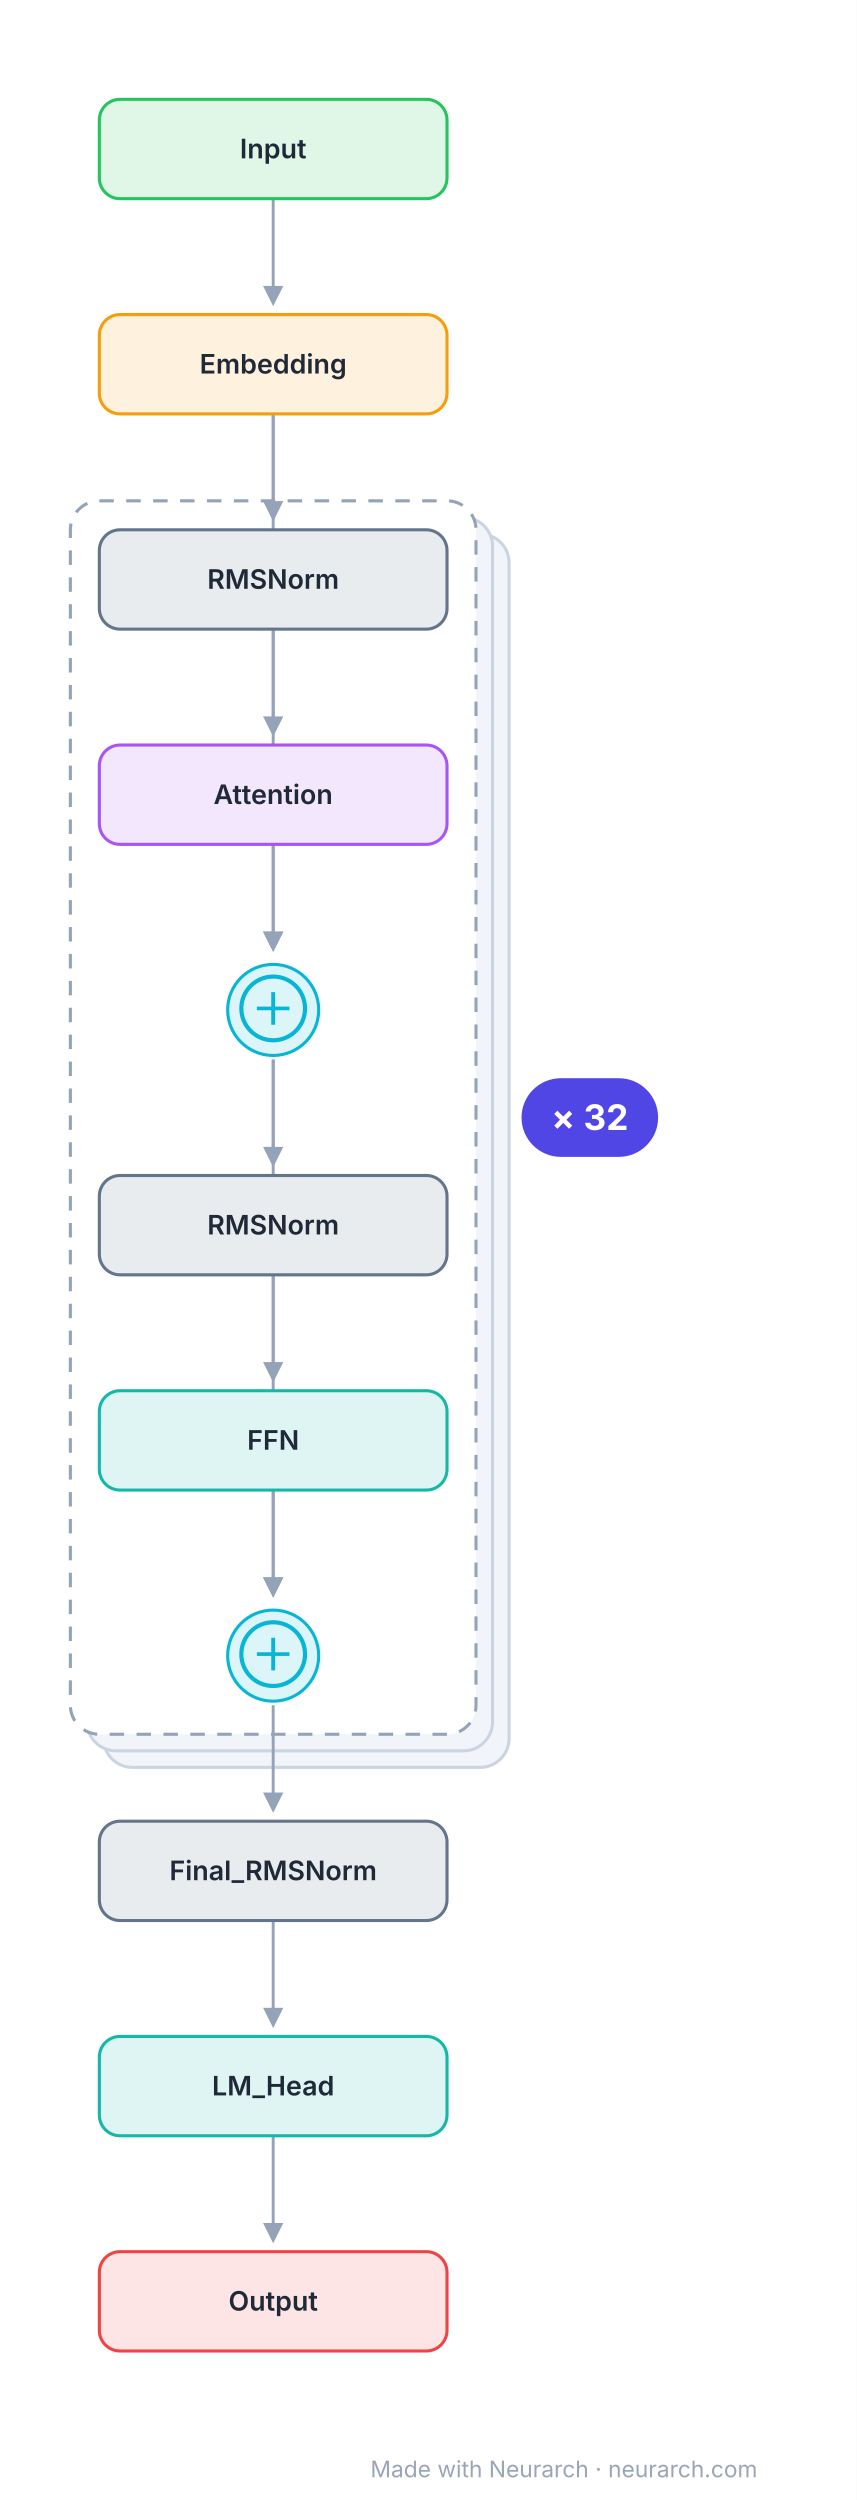
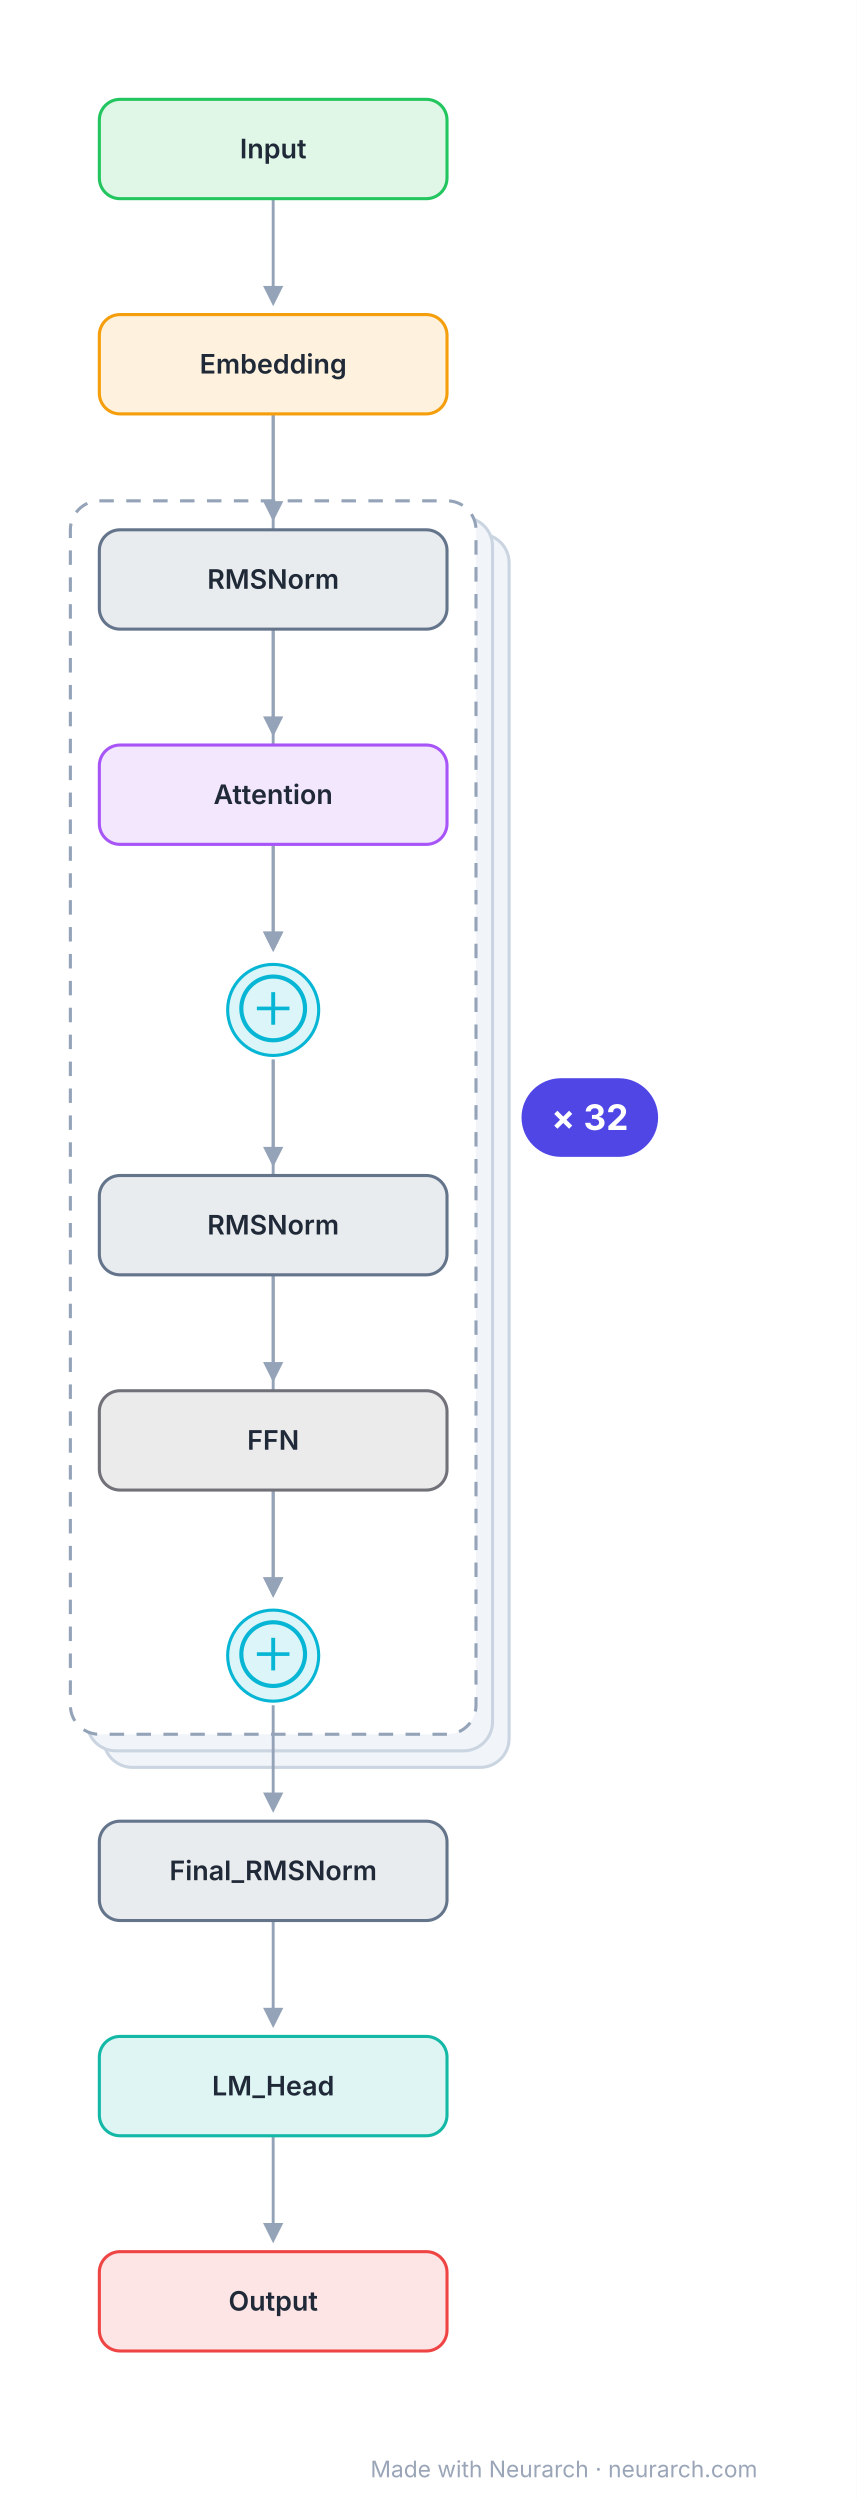
<svg xmlns="http://www.w3.org/2000/svg" width="414" height="1208" viewBox="0 0 414 1208" font-family="-apple-system, 'Segoe UI', Inter, Helvetica, Arial, sans-serif">
  <defs>
    <marker id="arrow" viewBox="0 0 10 10" refX="8" refY="5" markerWidth="7" markerHeight="7" orient="auto-start-reverse">
      <path d="M0,0 L10,5 L0,10 z" fill="#94a3b8" />
    </marker>
  </defs>
  <rect x="0" y="0" width="414" height="1208" fill="#ffffff" />
  <rect x="50.0" y="258.0" width="196.0" height="596.0" rx="14" fill="#f1f5f9" stroke="#cbd5e1" stroke-width="1.5" />
  <rect x="42.0" y="250.0" width="196.0" height="596.0" rx="14" fill="#f1f5f9" stroke="#cbd5e1" stroke-width="1.5" />
  <rect x="34.0" y="242.0" width="196.0" height="596.0" rx="14" fill="#ffffff" stroke="#94a3b8" stroke-width="1.5" stroke-dasharray="7 6" />
  <rect x="252.0" y="521.0" width="66" height="38" rx="19" fill="#4f46e5" />
  <text x="285.0" y="546.0" text-anchor="middle" font-size="17" font-weight="700" fill="#ffffff">× 32</text>
  <path d="M132.0,96.0 C132.0,121.0 132.0,121.0 132.0,146.0" fill="none" stroke="#94a3b8" stroke-width="1.4" marker-end="url(#arrow)" />
  <path d="M132.0,200.0 C132.0,225.0 132.0,225.0 132.0,250.0" fill="none" stroke="#94a3b8" stroke-width="1.4" marker-end="url(#arrow)" />
  <path d="M132.0,304.0 C132.0,329.0 132.0,329.0 132.0,354.0" fill="none" stroke="#94a3b8" stroke-width="1.4" marker-end="url(#arrow)" />
  <path d="M132.0,408.0 C132.0,433.0 132.0,433.0 132.0,458.0" fill="none" stroke="#94a3b8" stroke-width="1.4" marker-end="url(#arrow)" />
  <path d="M132.0,200.0 C132.0,329.0 132.0,329.0 132.0,458.0" fill="none" stroke="#94a3b8" stroke-width="1.4" marker-end="url(#arrow)" />
  <path d="M132.0,512.0 C132.0,537.0 132.0,537.0 132.0,562.0" fill="none" stroke="#94a3b8" stroke-width="1.4" marker-end="url(#arrow)" />
  <path d="M132.0,616.0 C132.0,641.0 132.0,641.0 132.0,666.0" fill="none" stroke="#94a3b8" stroke-width="1.4" marker-end="url(#arrow)" />
  <path d="M132.0,720.0 C132.0,745.0 132.0,745.0 132.0,770.0" fill="none" stroke="#94a3b8" stroke-width="1.4" marker-end="url(#arrow)" />
  <path d="M132.0,512.0 C132.0,641.0 132.0,641.0 132.0,770.0" fill="none" stroke="#94a3b8" stroke-width="1.4" marker-end="url(#arrow)" />
  <path d="M132.0,928.0 C132.0,953.0 132.0,953.0 132.0,978.0" fill="none" stroke="#94a3b8" stroke-width="1.4" marker-end="url(#arrow)" />
  <path d="M132.0,1032.0 C132.0,1057.0 132.0,1057.0 132.0,1082.0" fill="none" stroke="#94a3b8" stroke-width="1.4" marker-end="url(#arrow)" />
  <path d="M132.0,824.0 C132.0,849.0 132.0,849.0 132.0,874.0" fill="none" stroke="#94a3b8" stroke-width="1.4" marker-end="url(#arrow)" />
  <rect x="48.0" y="48.0" width="168" height="48" rx="10" fill="rgb(224, 247, 232)" stroke="#22c55e" stroke-width="1.5" />
  <text x="132.0" y="76.5" text-anchor="middle" font-size="13" font-weight="600" fill="#1f2937">Input</text>
  <rect x="48.0" y="152.0" width="168" height="48" rx="10" fill="rgb(254, 241, 221)" stroke="#f59e0b" stroke-width="1.5" />
  <text x="132.0" y="180.5" text-anchor="middle" font-size="13" font-weight="600" fill="#1f2937">Embedding</text>
  <rect x="48.0" y="256.0" width="168" height="48" rx="10" fill="rgb(233, 236, 239)" stroke="#64748b" stroke-width="1.5" />
  <text x="132.0" y="284.5" text-anchor="middle" font-size="13" font-weight="600" fill="#1f2937">RMSNorm</text>
  <rect x="48.0" y="360.0" width="168" height="48" rx="10" fill="rgb(243, 231, 254)" stroke="#a855f7" stroke-width="1.5" />
  <text x="132.0" y="388.5" text-anchor="middle" font-size="13" font-weight="600" fill="#1f2937">Attention</text>
  <circle cx="132.0" cy="488.0" r="22" fill="rgb(220, 245, 249)" stroke="#06b6d4" stroke-width="1.5" />
  <text x="132.0" y="496.0" text-anchor="middle" font-size="24" fill="#06b6d4">⊕</text>
  <rect x="48.0" y="568.0" width="168" height="48" rx="10" fill="rgb(233, 236, 239)" stroke="#64748b" stroke-width="1.5" />
  <text x="132.0" y="596.5" text-anchor="middle" font-size="13" font-weight="600" fill="#1f2937">RMSNorm</text>
-   <rect x="48.0" y="672.0" width="168" height="48" rx="10" fill="rgb(222, 245, 243)" stroke="#14b8a6" stroke-width="1.5" />
+   <rect x="48.0" y="672.0" width="168" height="48" rx="10" fill="rgb(235, 235, 236)" stroke="#71717a" stroke-width="1.5" />
  <text x="132.0" y="700.5" text-anchor="middle" font-size="13" font-weight="600" fill="#1f2937">FFN</text>
  <circle cx="132.0" cy="800.0" r="22" fill="rgb(220, 245, 249)" stroke="#06b6d4" stroke-width="1.5" />
  <text x="132.0" y="808.0" text-anchor="middle" font-size="24" fill="#06b6d4">⊕</text>
  <rect x="48.0" y="880.0" width="168" height="48" rx="10" fill="rgb(233, 236, 239)" stroke="#64748b" stroke-width="1.5" />
  <text x="132.0" y="908.5" text-anchor="middle" font-size="13" font-weight="600" fill="#1f2937">Final_RMSNorm</text>
  <rect x="48.0" y="984.0" width="168" height="48" rx="10" fill="rgb(222, 245, 243)" stroke="#14b8a6" stroke-width="1.5" />
  <text x="132.0" y="1012.5" text-anchor="middle" font-size="13" font-weight="600" fill="#1f2937">LM_Head</text>
  <rect x="48.0" y="1088.0" width="168" height="48" rx="10" fill="rgb(253, 229, 229)" stroke="#ef4444" stroke-width="1.5" />
  <text x="132.0" y="1116.5" text-anchor="middle" font-size="13" font-weight="600" fill="#1f2937">Output</text>
  <text x="366.0" y="1197.0" text-anchor="end" font-size="11" fill="#9aa6b8">Made with Neurarch · neurarch.com</text>
</svg>
